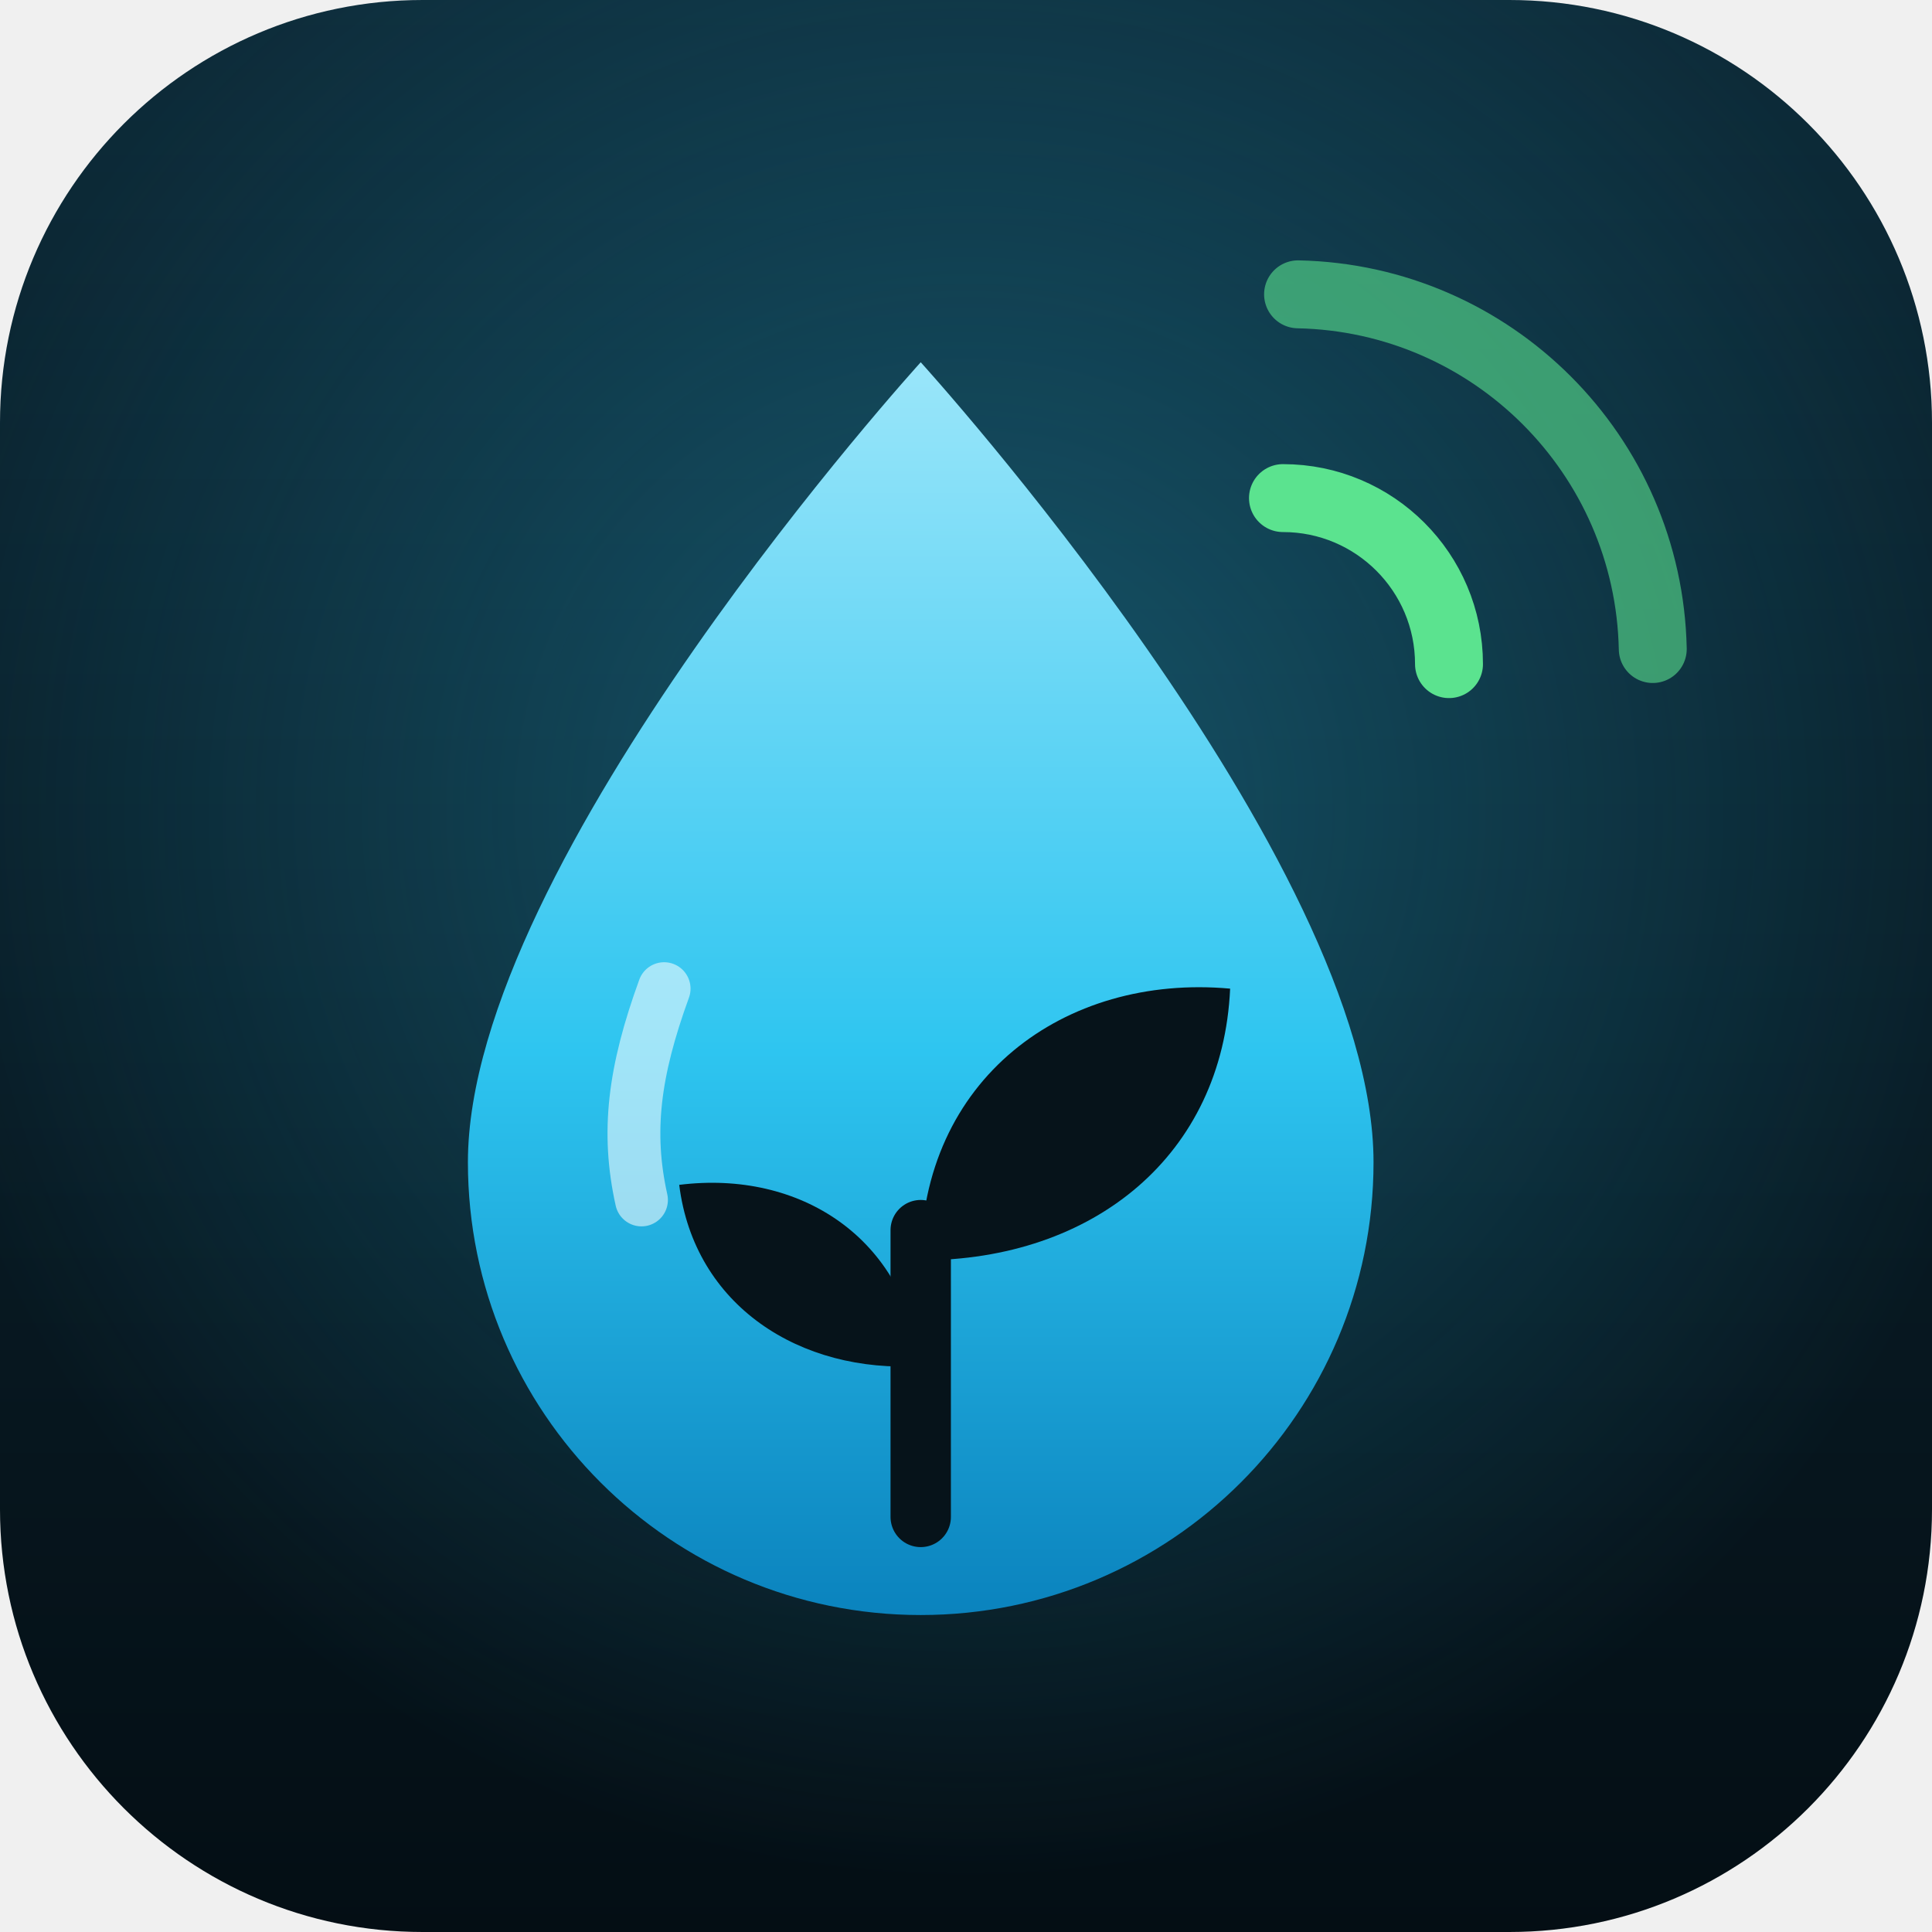
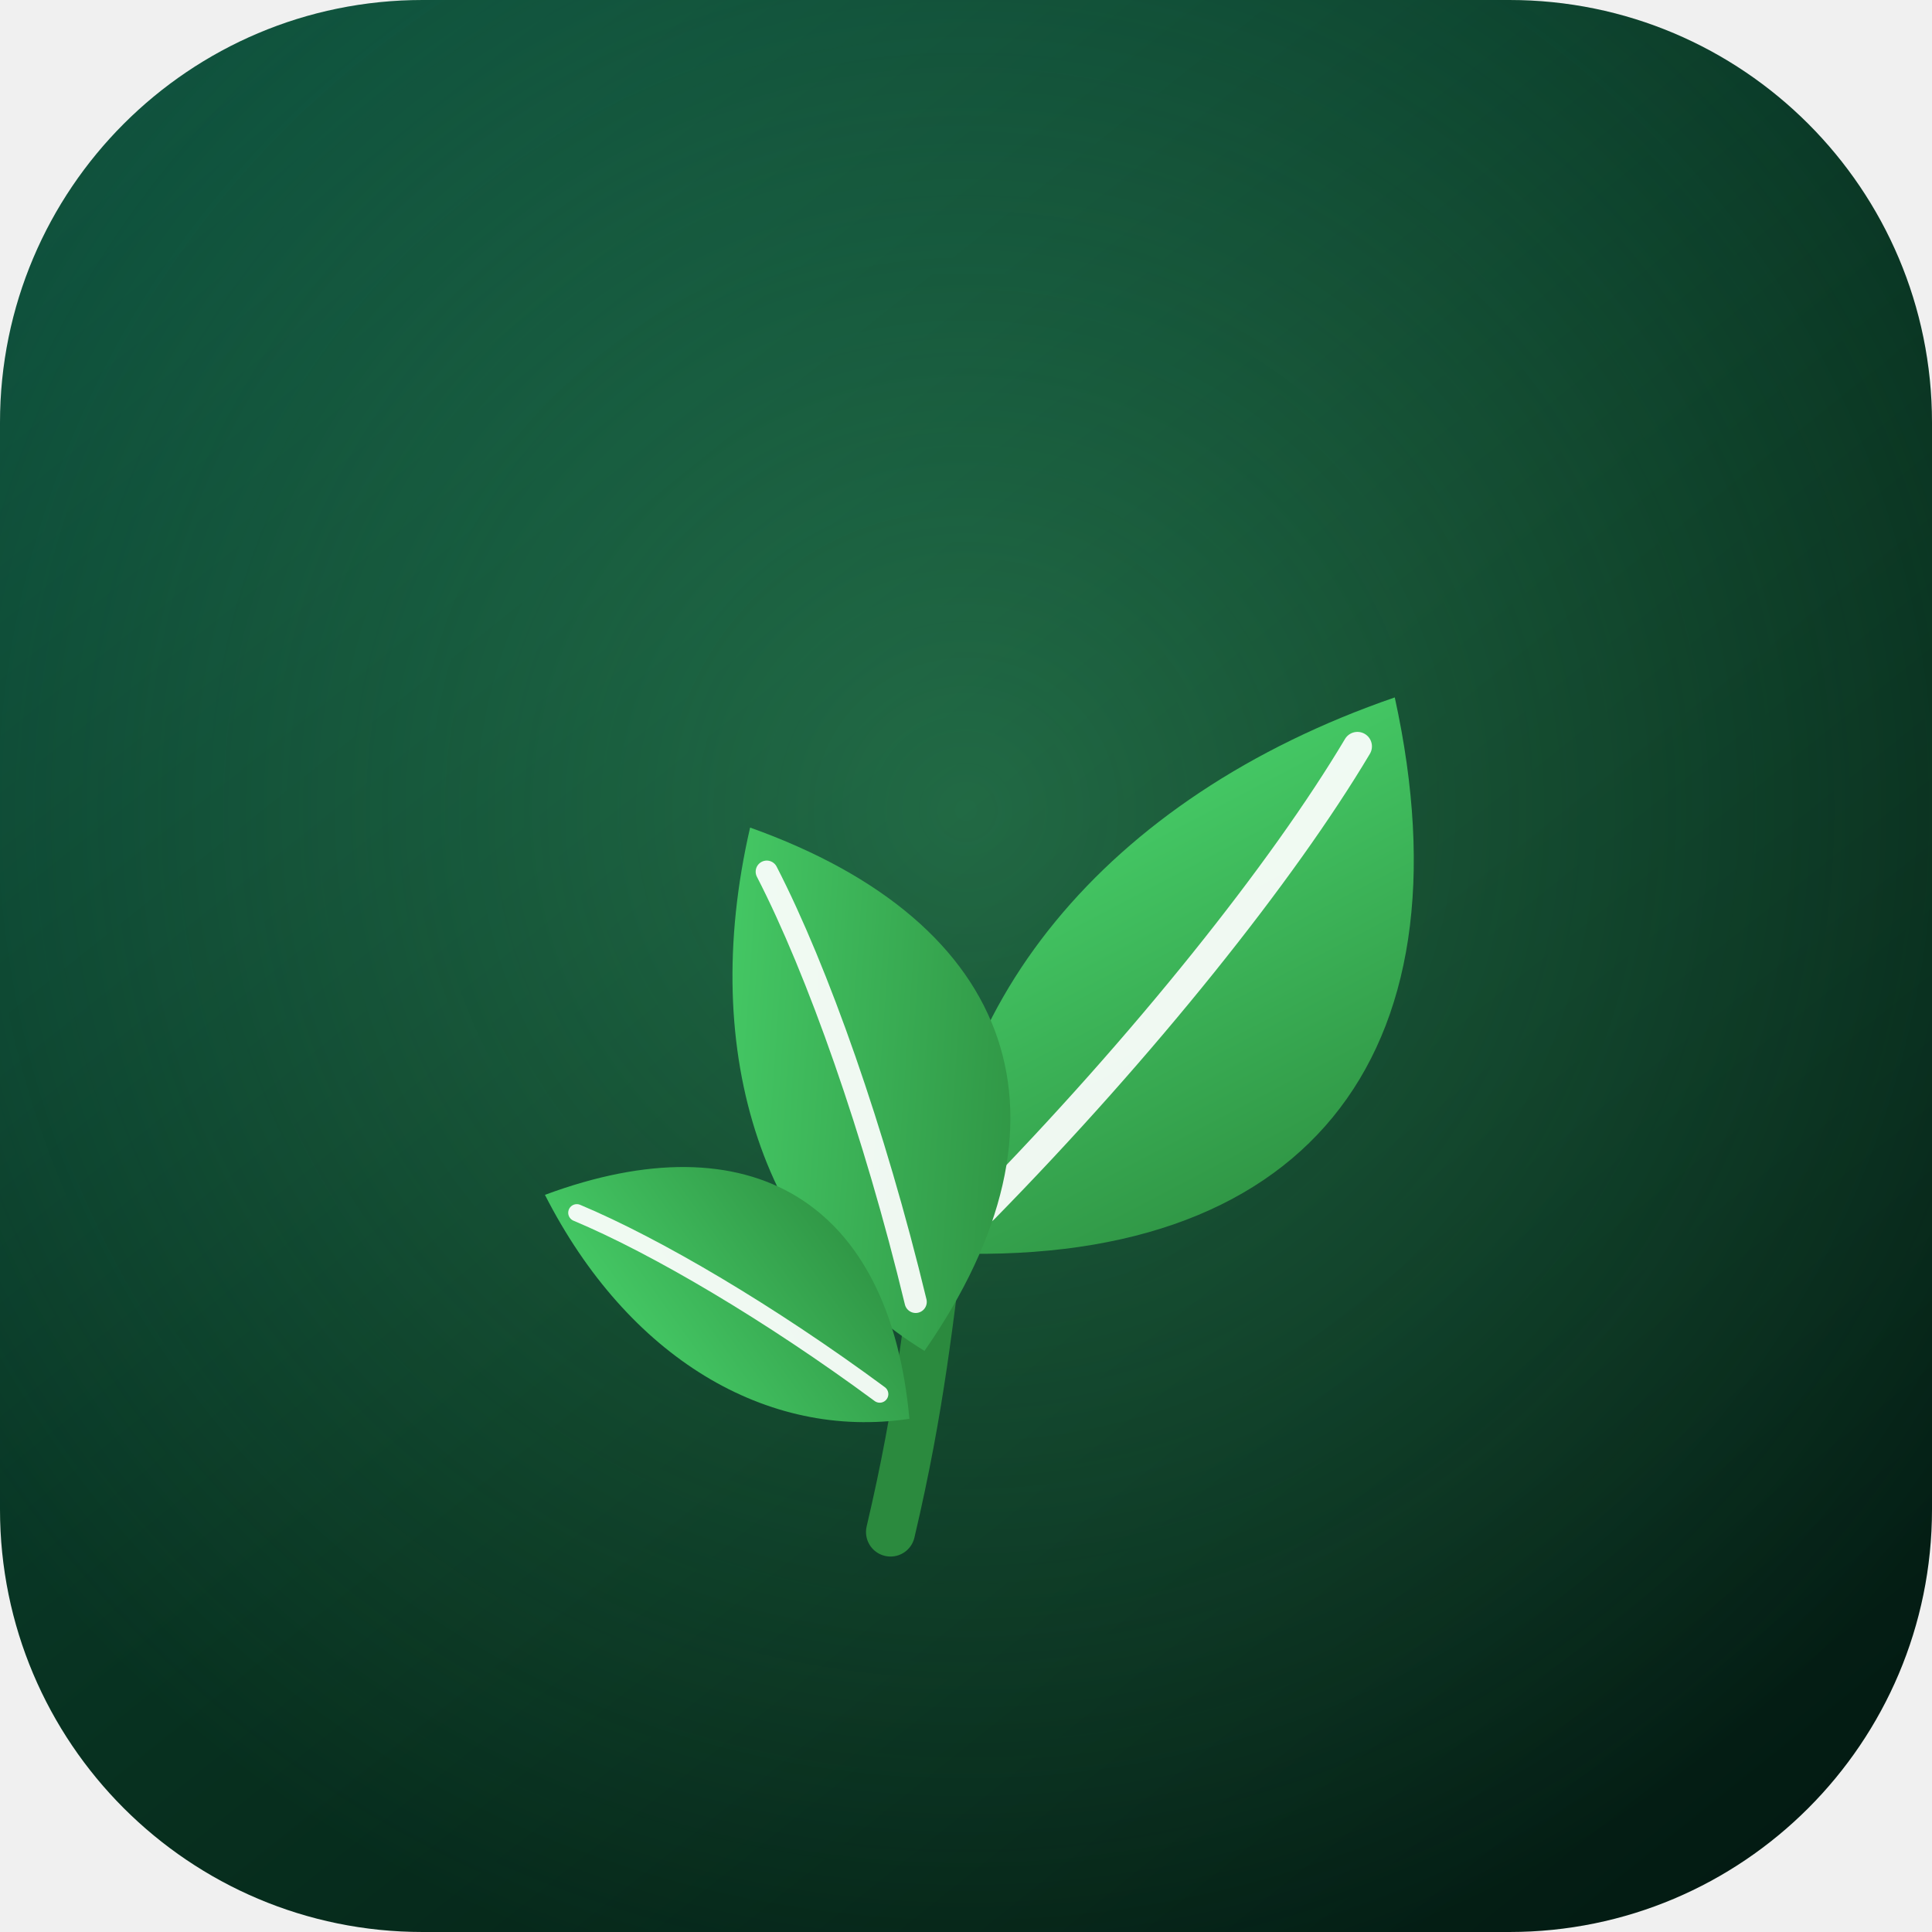
<svg xmlns="http://www.w3.org/2000/svg" viewBox="0 0 512 512">
  <defs>
-     <linearGradient id="bg" x1="0" y1="0" x2="0" y2="1">
-       <stop offset="0" stop-color="#0d2c3a" />
-       <stop offset="1" stop-color="#040e14" />
+     <linearGradient id="bg" x1="0.1" y1="0" x2="0.9" y2="1">
+       <stop offset="0" stop-color="#0d4f3c" />
+       <stop offset="0.55" stop-color="#07301f" />
+       <stop offset="1" stop-color="#031a12" />
    </linearGradient>
-     <radialGradient id="glow" cx="0.5" cy="0.42" r="0.55">
-       <stop offset="0" stop-color="#2ec5f0" stop-opacity="0.32" />
-       <stop offset="1" stop-color="#2ec5f0" stop-opacity="0" />
+     <radialGradient id="glow" cx="0.5" cy="0.42" r="0.62">
+       <stop offset="0" stop-color="#5be38f" stop-opacity="0.3" />
+       <stop offset="1" stop-color="#5be38f" stop-opacity="0" />
    </radialGradient>
-     <linearGradient id="drop" x1="0" y1="0" x2="0" y2="1">
-       <stop offset="0" stop-color="#9be6fa" />
-       <stop offset="0.55" stop-color="#2ec5f0" />
-       <stop offset="1" stop-color="#0a82bd" />
+     <linearGradient id="folha" x1="0.15" y1="0" x2="0.85" y2="1">
+       <stop offset="0" stop-color="#4ad66d" />
+       <stop offset="1" stop-color="#2b8a3e" />
    </linearGradient>
+     <g id="leaf">
+       <path d="M0 0 C 28 -12, 33 -34, 14 -58 C -4 -40, -9 -18, 0 0 Z" />
+       <path d="M2 -5 C 8 -23, 12 -41, 13 -53" stroke="#ffffff" stroke-opacity="0.92" stroke-width="2.4" fill="none" stroke-linecap="round" />
+     </g>
  </defs>
  <rect width="512" height="512" rx="112" fill="url(#bg)" />
  <rect width="512" height="512" rx="112" fill="url(#glow)" />
-   <path d="M244 96 C244 96 124 228 124 308 A120 120 0 0 0 364 308 C364 228 244 96 244 96 Z" fill="url(#drop)" />
-   <path d="M176 262 C168 284 166 300 170 318" fill="none" stroke="#ffffff" stroke-opacity="0.55" stroke-width="14" stroke-linecap="round" />
-   <path d="M244 402 L244 326" fill="none" stroke="#06131a" stroke-width="16" stroke-linecap="round" />
-   <path d="M244 334 C244 286 282 258 326 262 C324 306 290 334 244 334 Z" fill="#06131a" />
-   <path d="M244 362 C240 328 212 310 180 314 C184 346 212 364 244 362 Z" fill="#06131a" />
-   <path d="M340 132 A44 44 0 0 1 384 176" fill="none" stroke="#5be38f" stroke-width="18" stroke-linecap="round" />
-   <path d="M344 78 A96 96 0 0 1 438 172" fill="none" stroke="#5be38f" stroke-opacity="0.6" stroke-width="18" stroke-linecap="round" />
+   <g transform="translate(244 366)" fill="url(#folha)">
+     <path d="M6 -46 C 2 -16, 0 6, -8 40" stroke="#2b8a3e" stroke-width="13" stroke-linecap="round" fill="none" />
+     <use href="#leaf" transform="translate(4 -34) rotate(26) scale(3.2)" />
+     <use href="#leaf" transform="translate(1 -8) rotate(-32) scale(2.45)" />
+     <use href="#leaf" transform="translate(-3 10) rotate(-72) scale(1.9)" />
+   </g>
</svg>
